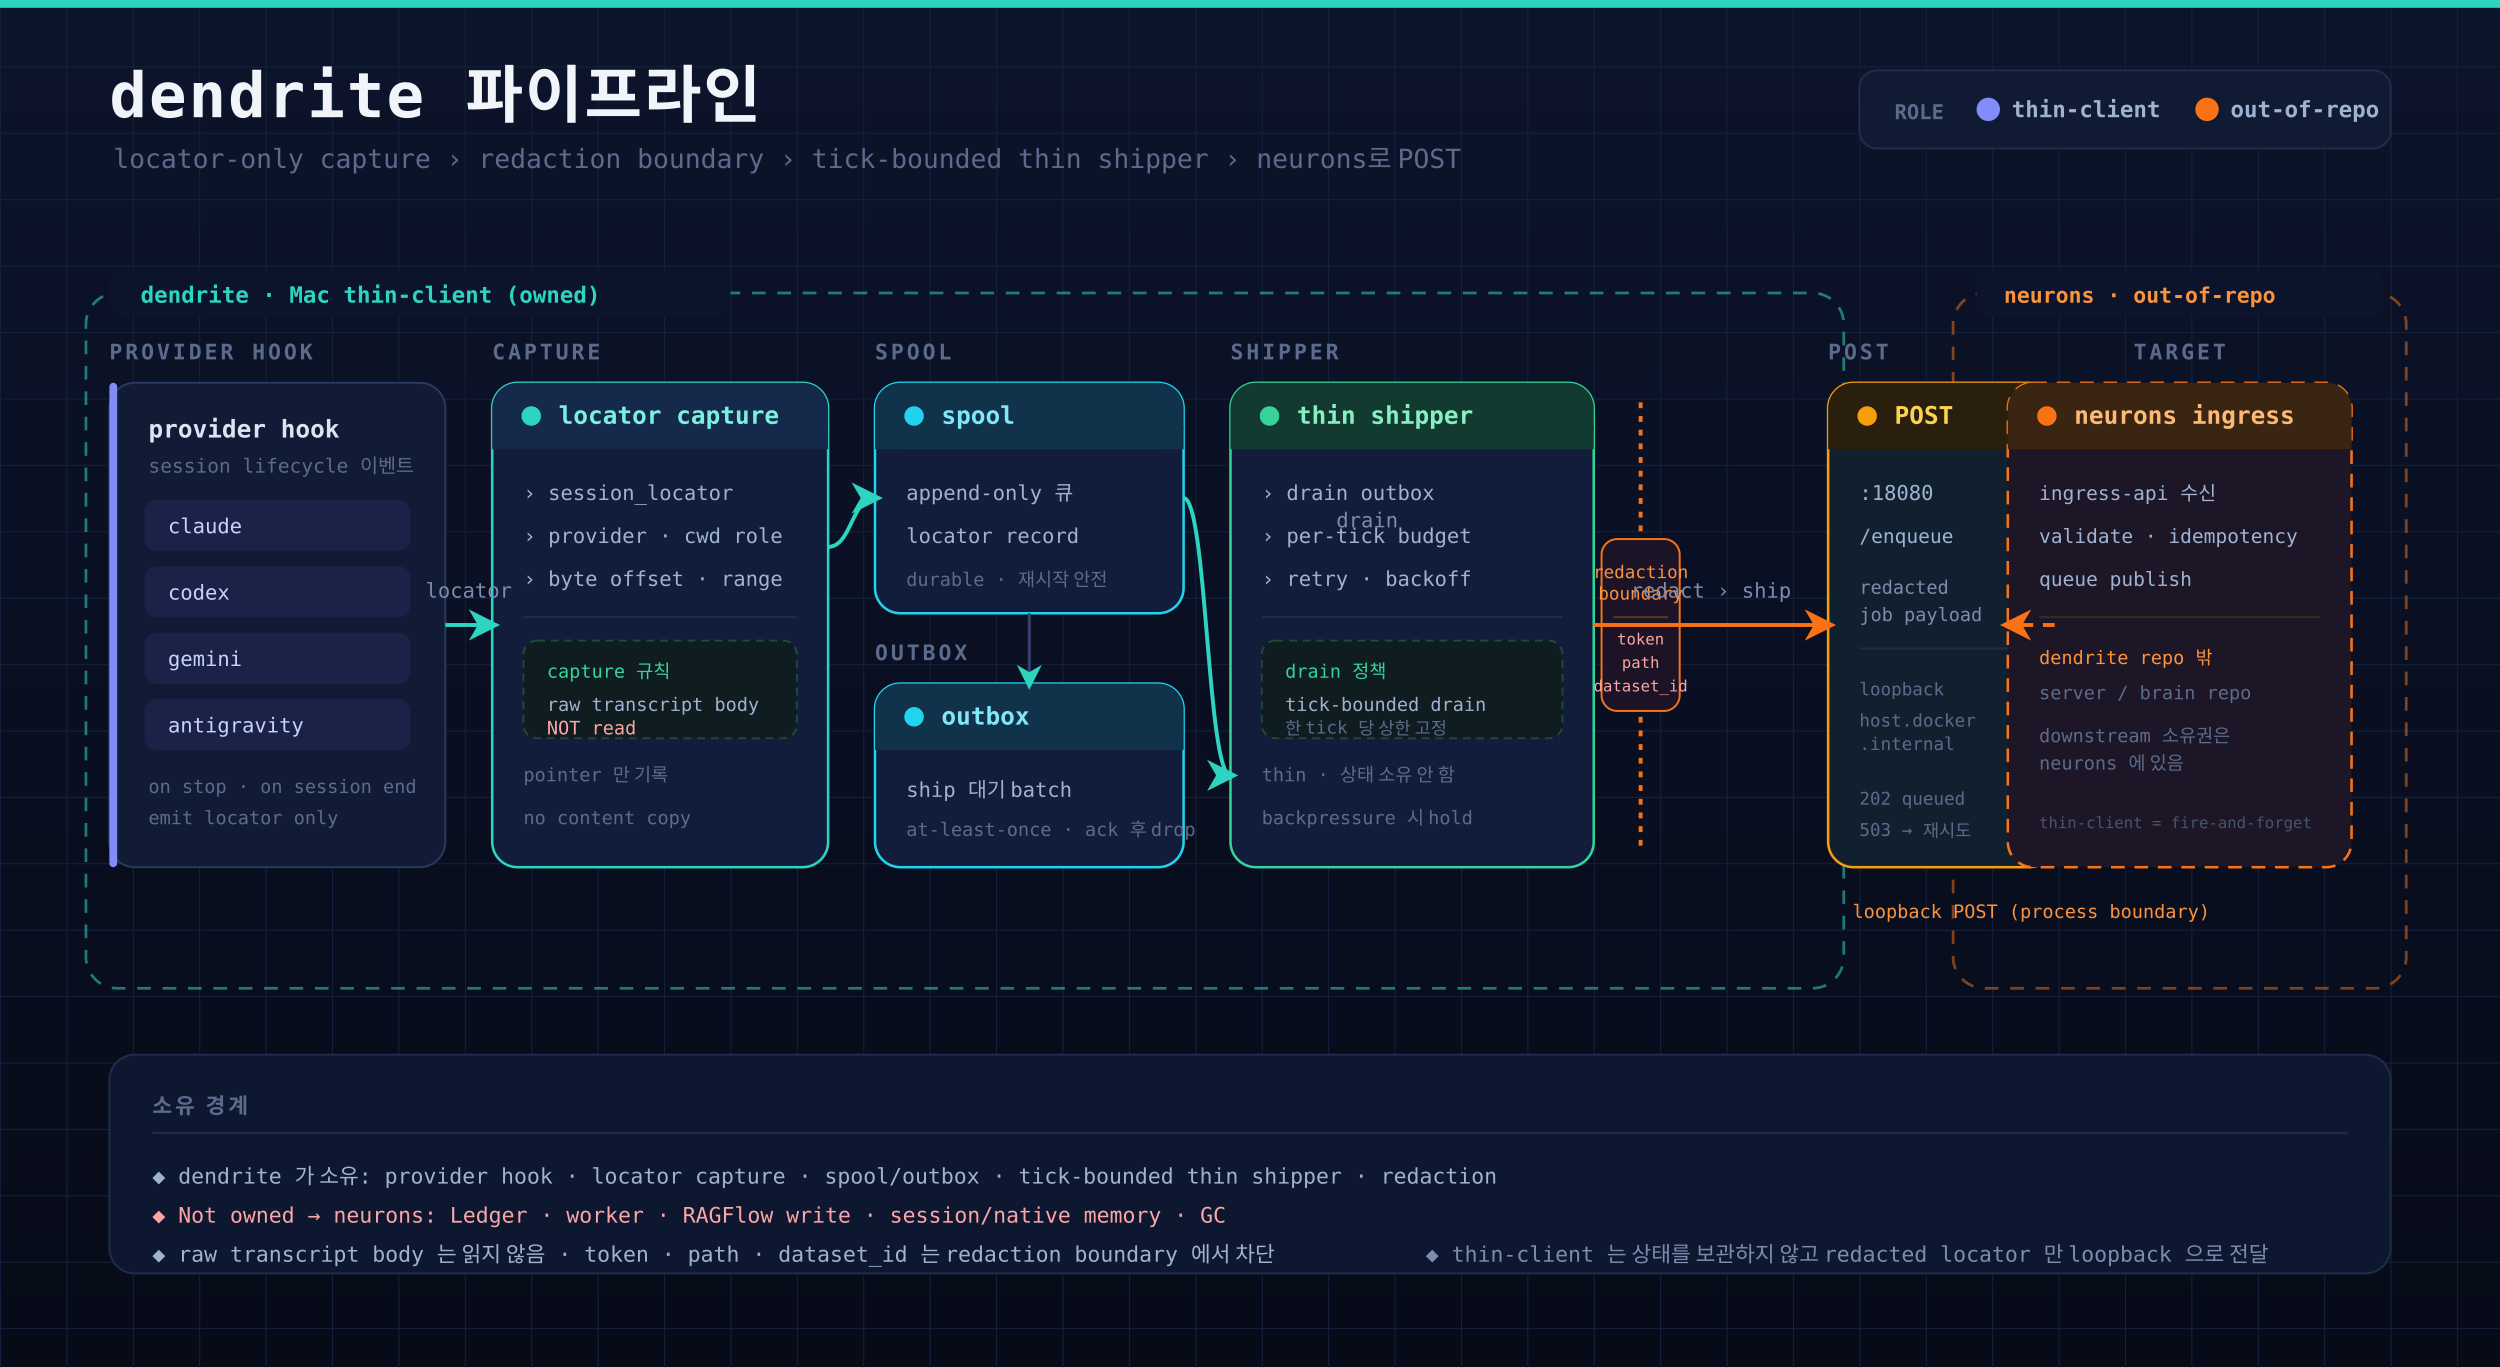
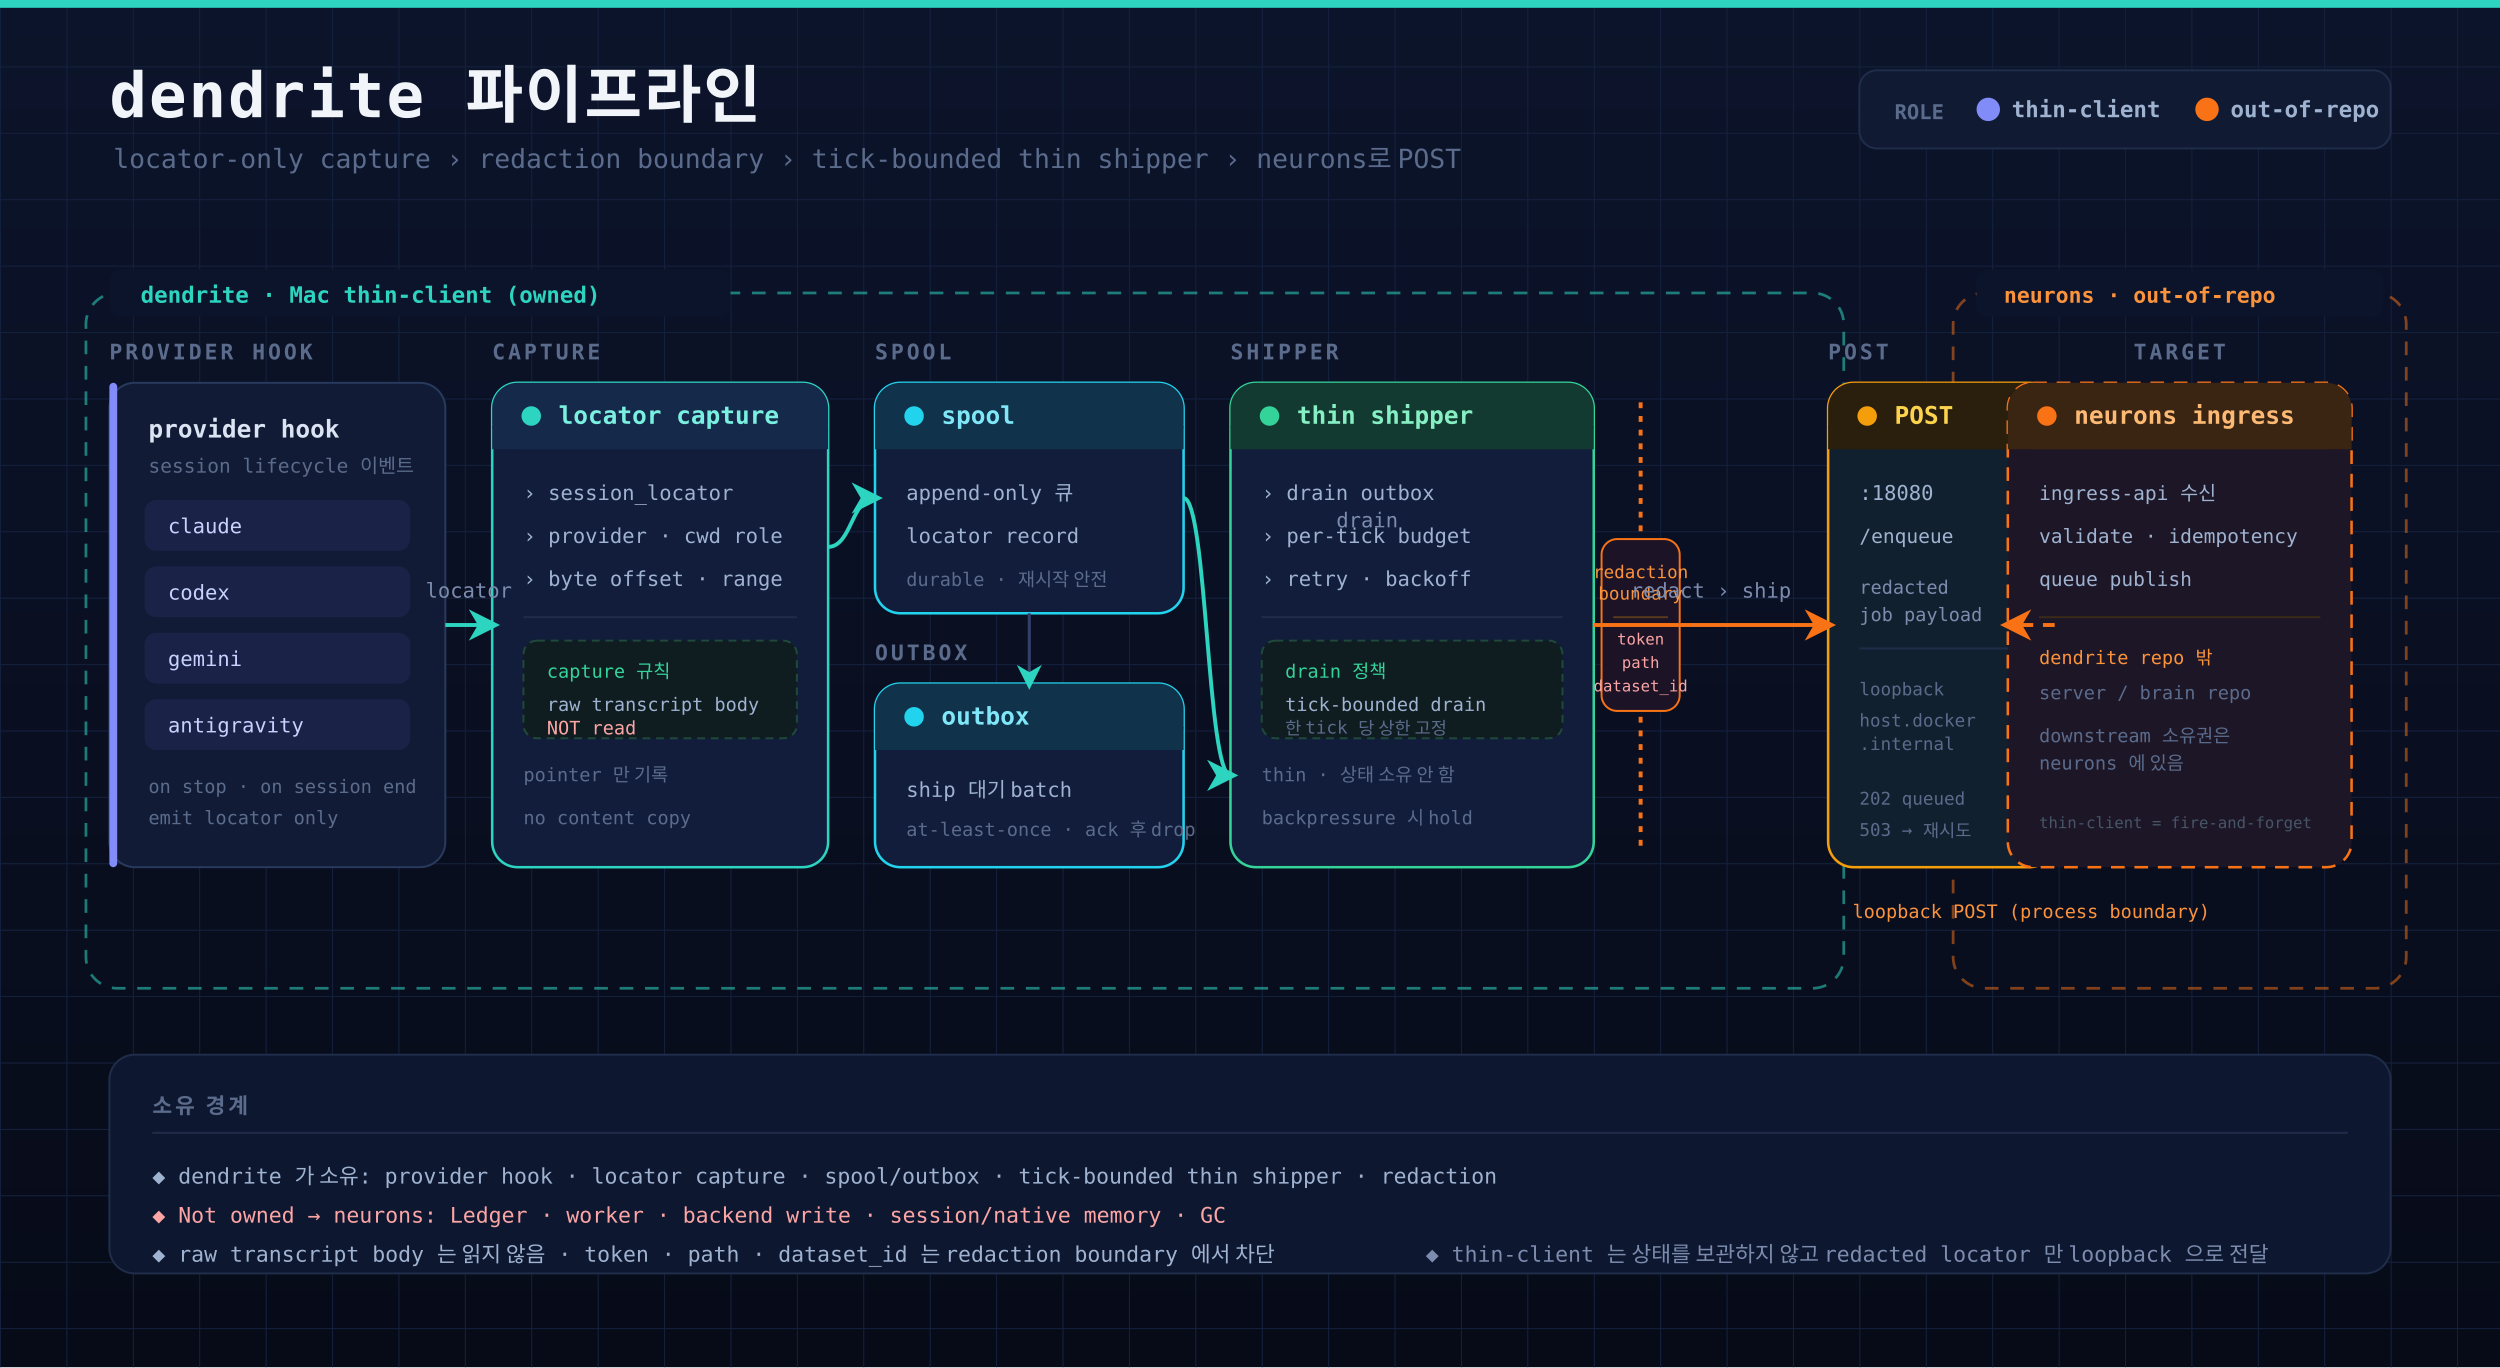
<svg xmlns="http://www.w3.org/2000/svg" viewBox="0 0 1280 700" font-family="ui-monospace,SFMono-Regular,Menlo,Consolas,monospace">
  <defs>
    <linearGradient id="sky" x1="0" y1="0" x2="0" y2="1">
      <stop offset="0" stop-color="#0c142b" />
      <stop offset="1" stop-color="#070b18" />
    </linearGradient>
    <pattern id="grid" width="34" height="34" patternUnits="userSpaceOnUse">
      <path d="M34 0H0V34" fill="none" stroke="#14203d" stroke-width="1" />
    </pattern>
    <marker id="flow" viewBox="0 0 12 12" refX="9" refY="6" markerWidth="8" markerHeight="8" orient="auto-start-reverse">
      <path d="M0 0 L12 6 L0 12 L3.5 6 Z" fill="#2dd4bf" />
    </marker>
    <marker id="cross" viewBox="0 0 12 12" refX="9" refY="6" markerWidth="8" markerHeight="8" orient="auto-start-reverse">
      <path d="M0 0 L12 6 L0 12 L3.5 6 Z" fill="#f97316" />
    </marker>
  </defs>
  <rect width="1280" height="700" fill="url(#sky)" />
  <rect width="1280" height="700" fill="url(#grid)" />
  <rect x="0" y="0" width="1280" height="4" fill="#2dd4bf" />
  <text x="56" y="60" fill="#f1f5f9" font-size="32" font-weight="700" letter-spacing="1">dendrite 파이프라인</text>
  <text x="58" y="86" fill="#5b6b8c" font-size="13.5">locator-only capture  ›  redaction boundary  ›  tick-bounded thin shipper  ›  neurons로 POST</text>
  <g font-size="11.5" font-weight="600">
    <rect x="952" y="36" width="272" height="40" rx="9" fill="#101a33" stroke="#1f2d4a" />
    <text x="970" y="61" fill="#5b6b8c" font-size="10.5">ROLE</text>
    <circle cx="1018" cy="56" r="6" fill="#818cf8" />
    <text x="1030" y="60" fill="#9fb3d1">thin-client</text>
    <circle cx="1130" cy="56" r="6" fill="#f97316" />
    <text x="1142" y="60" fill="#9fb3d1">out-of-repo</text>
  </g>
  <g>
    <rect x="44" y="150" width="900" height="356" rx="16" fill="none" stroke="#2dd4bf" stroke-width="1.4" stroke-dasharray="7 6" opacity="0.55" />
    <rect x="56" y="138" width="318" height="24" rx="6" fill="#0c142b" />
    <text x="72" y="155" fill="#2dd4bf" font-size="11.5" font-weight="600">dendrite · Mac thin-client (owned)</text>
  </g>
  <g>
    <rect x="1000" y="150" width="232" height="356" rx="16" fill="none" stroke="#f97316" stroke-width="1.4" stroke-dasharray="7 6" opacity="0.5" />
    <rect x="1012" y="138" width="208" height="24" rx="6" fill="#0c142b" />
    <text x="1026" y="155" fill="#fb923c" font-size="11" font-weight="600">neurons · out-of-repo</text>
  </g>
  <text x="56" y="184" fill="#5b6b8c" font-size="11" font-weight="700" letter-spacing="1.5">PROVIDER HOOK</text>
  <g>
    <rect x="56" y="196" width="172" height="248" rx="13" fill="#111b35" stroke="#283a5e" />
    <rect x="56" y="196" width="4" height="248" rx="2" fill="#818cf8" />
    <text x="76" y="224" fill="#dbe4f3" font-size="12.5" font-weight="700">provider hook</text>
    <text x="76" y="242" fill="#5b6b8c" font-size="10">session lifecycle 이벤트</text>
    <g font-size="10.5" fill="#c7d2fe">
      <rect x="74" y="256" width="136" height="26" rx="6" fill="#1a2347" />
      <text x="86" y="273">claude</text>
      <rect x="74" y="290" width="136" height="26" rx="6" fill="#1a2347" />
      <text x="86" y="307">codex</text>
      <rect x="74" y="324" width="136" height="26" rx="6" fill="#1a2347" />
      <text x="86" y="341">gemini</text>
      <rect x="74" y="358" width="136" height="26" rx="6" fill="#1a2347" />
      <text x="86" y="375">antigravity</text>
    </g>
    <text x="76" y="406" fill="#5b6b8c" font-size="9.5">on stop · on session end</text>
    <text x="76" y="422" fill="#5b6b8c" font-size="9.5">emit locator only</text>
  </g>
  <text x="252" y="184" fill="#5b6b8c" font-size="11" font-weight="700" letter-spacing="1.5">CAPTURE</text>
  <g>
    <rect x="252" y="196" width="172" height="248" rx="13" fill="#111d3a" stroke="#2dd4bf" stroke-width="1.3" />
    <rect x="252" y="196" width="172" height="34" rx="13" fill="#15294a" />
    <rect x="252" y="218" width="172" height="12" fill="#15294a" />
    <circle cx="272" cy="213" r="5" fill="#2dd4bf" />
    <text x="286" y="217" fill="#7af0e0" font-size="12.5" font-weight="700">locator capture</text>
    <text x="268" y="256" fill="#9fb3d1" font-size="10.5">› session_locator</text>
    <text x="268" y="278" fill="#9fb3d1" font-size="10.5">› provider · cwd role</text>
    <text x="268" y="300" fill="#9fb3d1" font-size="10.5">› byte offset · range</text>
    <line x1="268" y1="316" x2="408" y2="316" stroke="#1f2d4a" />
    <g>
      <rect x="268" y="328" width="140" height="50" rx="7" fill="#0f1c20" stroke="#1f4a3a" stroke-dasharray="4 3" />
      <text x="280" y="347" fill="#34d399" font-size="9.5">capture 규칙</text>
      <text x="280" y="364" fill="#9fb3d1" font-size="9.5">raw transcript body</text>
      <text x="280" y="376" fill="#fca5a5" font-size="9.5">NOT read</text>
    </g>
    <text x="268" y="400" fill="#5b6b8c" font-size="9.5">pointer 만 기록</text>
    <text x="268" y="422" fill="#5b6b8c" font-size="9.5">no content copy</text>
  </g>
  <text x="448" y="184" fill="#5b6b8c" font-size="11" font-weight="700" letter-spacing="1.5">SPOOL</text>
  <g>
    <rect x="448" y="196" width="158" height="118" rx="13" fill="#111d3a" stroke="#22d3ee" stroke-width="1.3" />
    <rect x="448" y="196" width="158" height="34" rx="13" fill="#10324a" />
    <rect x="448" y="218" width="158" height="12" fill="#10324a" />
    <circle cx="468" cy="213" r="5" fill="#22d3ee" />
    <text x="482" y="217" fill="#7fe7f7" font-size="12.5" font-weight="700">spool</text>
    <text x="464" y="256" fill="#9fb3d1" font-size="10.5">append-only 큐</text>
    <text x="464" y="278" fill="#9fb3d1" font-size="10.5">locator record</text>
    <text x="464" y="300" fill="#5b6b8c" font-size="9.5">durable · 재시작 안전</text>
  </g>
  <text x="448" y="338" fill="#5b6b8c" font-size="11" font-weight="700" letter-spacing="1.5">OUTBOX</text>
  <g>
    <rect x="448" y="350" width="158" height="94" rx="13" fill="#111d3a" stroke="#22d3ee" stroke-width="1.3" />
    <rect x="448" y="350" width="158" height="34" rx="13" fill="#10324a" />
    <rect x="448" y="372" width="158" height="12" fill="#10324a" />
    <circle cx="468" cy="367" r="5" fill="#22d3ee" />
    <text x="482" y="371" fill="#7fe7f7" font-size="12.5" font-weight="700">outbox</text>
    <text x="464" y="408" fill="#9fb3d1" font-size="10.5">ship 대기 batch</text>
    <text x="464" y="428" fill="#5b6b8c" font-size="9.5">at-least-once · ack 후 drop</text>
  </g>
  <text x="630" y="184" fill="#5b6b8c" font-size="11" font-weight="700" letter-spacing="1.5">SHIPPER</text>
  <g>
    <rect x="630" y="196" width="186" height="248" rx="13" fill="#111d3a" stroke="#34d399" stroke-width="1.3" />
    <rect x="630" y="196" width="186" height="34" rx="13" fill="#123a31" />
    <rect x="630" y="218" width="186" height="12" fill="#123a31" />
    <circle cx="650" cy="213" r="5" fill="#34d399" />
    <text x="664" y="217" fill="#86efc4" font-size="12.5" font-weight="700">thin shipper</text>
    <text x="646" y="256" fill="#9fb3d1" font-size="10.5">› drain outbox</text>
    <text x="646" y="278" fill="#9fb3d1" font-size="10.5">› per-tick budget</text>
    <text x="646" y="300" fill="#9fb3d1" font-size="10.5">› retry · backoff</text>
    <line x1="646" y1="316" x2="800" y2="316" stroke="#1f2d4a" />
    <g>
      <rect x="646" y="328" width="154" height="50" rx="7" fill="#0f1c20" stroke="#1f4a3a" stroke-dasharray="4 3" />
      <text x="658" y="347" fill="#34d399" font-size="9.5">drain 정책</text>
      <text x="658" y="364" fill="#9fb3d1" font-size="9.5">tick-bounded drain</text>
      <text x="658" y="376" fill="#5b6b8c" font-size="9">한 tick 당 상한 고정</text>
    </g>
    <text x="646" y="400" fill="#5b6b8c" font-size="9.5">thin · 상태 소유 안 함</text>
    <text x="646" y="422" fill="#5b6b8c" font-size="9.5">backpressure 시 hold</text>
  </g>
  <g>
    <line x1="840" y1="206" x2="840" y2="434" stroke="#f97316" stroke-width="2" stroke-dasharray="3 4" />
    <rect x="820" y="276" width="40" height="88" rx="8" fill="#1c1426" stroke="#f97316" />
    <text x="840" y="296" fill="#fb923c" font-size="9" text-anchor="middle">redaction</text>
    <text x="840" y="307" fill="#fb923c" font-size="9" text-anchor="middle">boundary</text>
    <line x1="826" y1="316" x2="854" y2="316" stroke="#5a3a1a" />
    <text x="840" y="330" fill="#fca5a5" font-size="8" text-anchor="middle">token</text>
    <text x="840" y="342" fill="#fca5a5" font-size="8" text-anchor="middle">path</text>
    <text x="840" y="354" fill="#fca5a5" font-size="8" text-anchor="middle">dataset_id</text>
  </g>
  <text x="936" y="184" fill="#5b6b8c" font-size="11" font-weight="700" letter-spacing="1.5">POST</text>
  <g>
    <rect x="936" y="196" width="116" height="248" rx="13" fill="#11202e" stroke="#f59e0b" stroke-width="1.3" />
    <rect x="936" y="196" width="116" height="34" rx="13" fill="#2a1f0c" />
    <rect x="936" y="218" width="116" height="12" fill="#2a1f0c" />
    <circle cx="956" cy="213" r="5" fill="#f59e0b" />
    <text x="970" y="217" fill="#fcd34d" font-size="12.5" font-weight="700">POST</text>
    <text x="952" y="256" fill="#9fb3d1" font-size="10.5">:18080</text>
    <text x="952" y="278" fill="#9fb3d1" font-size="10">/enqueue</text>
    <text x="952" y="304" fill="#7c8cae" font-size="9.5">redacted</text>
    <text x="952" y="318" fill="#7c8cae" font-size="9.5">job payload</text>
    <line x1="952" y1="332" x2="1036" y2="332" stroke="#1f2d4a" />
    <text x="952" y="356" fill="#5b6b8c" font-size="9">loopback</text>
    <text x="952" y="372" fill="#5b6b8c" font-size="9">host.docker</text>
    <text x="952" y="384" fill="#5b6b8c" font-size="9">.internal</text>
    <text x="952" y="412" fill="#5b6b8c" font-size="9">202 queued</text>
    <text x="952" y="428" fill="#5b6b8c" font-size="9">503 → 재시도</text>
  </g>
  <text x="1028" y="184" fill="#5b6b8c" font-size="11" font-weight="700" letter-spacing="1.5" text-anchor="middle" transform="translate(88,0)">TARGET</text>
  <g>
    <rect x="1028" y="196" width="176" height="248" rx="13" fill="#1c1626" stroke="#f97316" stroke-width="1.3" stroke-dasharray="7 5" />
    <rect x="1028" y="196" width="176" height="34" rx="13" fill="#3a2412" />
    <rect x="1028" y="218" width="176" height="12" fill="#3a2412" />
    <circle cx="1048" cy="213" r="5" fill="#f97316" />
    <text x="1062" y="217" fill="#fdba74" font-size="12.5" font-weight="700">neurons ingress</text>
    <text x="1044" y="256" fill="#9fb3d1" font-size="10">ingress-api 수신</text>
    <text x="1044" y="278" fill="#9fb3d1" font-size="10">validate · idempotency</text>
    <text x="1044" y="300" fill="#9fb3d1" font-size="10">queue publish</text>
    <line x1="1044" y1="316" x2="1188" y2="316" stroke="#3a2a18" />
    <text x="1044" y="340" fill="#fb923c" font-size="9.5">dendrite repo 밖</text>
    <text x="1044" y="358" fill="#5b6b8c" font-size="9.5">server / brain repo</text>
    <text x="1044" y="380" fill="#5b6b8c" font-size="9.5">downstream 소유권은</text>
    <text x="1044" y="394" fill="#5b6b8c" font-size="9.5">neurons 에 있음</text>
    <text x="1044" y="424" fill="#475569" font-size="8">thin-client = fire-and-forget</text>
  </g>
  <g fill="none" stroke="#2dd4bf" stroke-width="2" marker-end="url(#flow)">
    <path d="M228 320 H252" />
    <path d="M424 280 C436 280 436 255 448 255" />
    <path d="M606 255 C618 255 618 397 630 397" />
  </g>
  <g fill="none" stroke="#34406a" stroke-width="1.6" marker-end="url(#flow)">
    <path d="M527 314 V350" />
  </g>
  <g fill="none" stroke="#f97316" stroke-width="2" marker-end="url(#cross)">
    <path d="M816 320 H936" />
  </g>
  <g fill="none" stroke="#f97316" stroke-width="2" stroke-dasharray="6 5" marker-end="url(#cross)">
    <path d="M1052 320 H1028" />
  </g>
  <g font-size="10.5" fill="#7c8cae" text-anchor="middle">
    <text x="240" y="306">locator</text>
    <text x="700" y="270">drain</text>
    <text x="876" y="306">redact › ship</text>
  </g>
  <text x="1040" y="470" fill="#fb923c" font-size="9.5" text-anchor="middle">loopback POST (process boundary)</text>
  <g>
    <rect x="56" y="540" width="1168" height="112" rx="13" fill="#0e1730" stroke="#1f2d4a" />
    <text x="78" y="570" fill="#5b6b8c" font-size="11" font-weight="700" letter-spacing="1.5">소유 경계</text>
    <line x1="78" y1="580" x2="1202" y2="580" stroke="#1f2d4a" />
    <g font-size="11">
      <text x="78" y="606" fill="#9fb3d1">◆ dendrite 가 소유: provider hook · locator capture · spool/outbox · tick-bounded thin shipper · redaction</text>
-       <text x="78" y="626" fill="#fca5a5">◆ Not owned → neurons: Ledger · worker · RAGFlow write · session/native memory · GC</text>
+       <text x="78" y="626" fill="#fca5a5">◆ Not owned → neurons: Ledger · worker · backend write · session/native memory · GC</text>
      <text x="78" y="646" fill="#9fb3d1">◆ raw transcript body 는 읽지 않음 · token · path · dataset_id 는 redaction boundary 에서 차단</text>
      <text x="730" y="646" fill="#7c8cae">◆ thin-client 는 상태를 보관하지 않고 redacted locator 만 loopback 으로 전달</text>
    </g>
  </g>
</svg>
